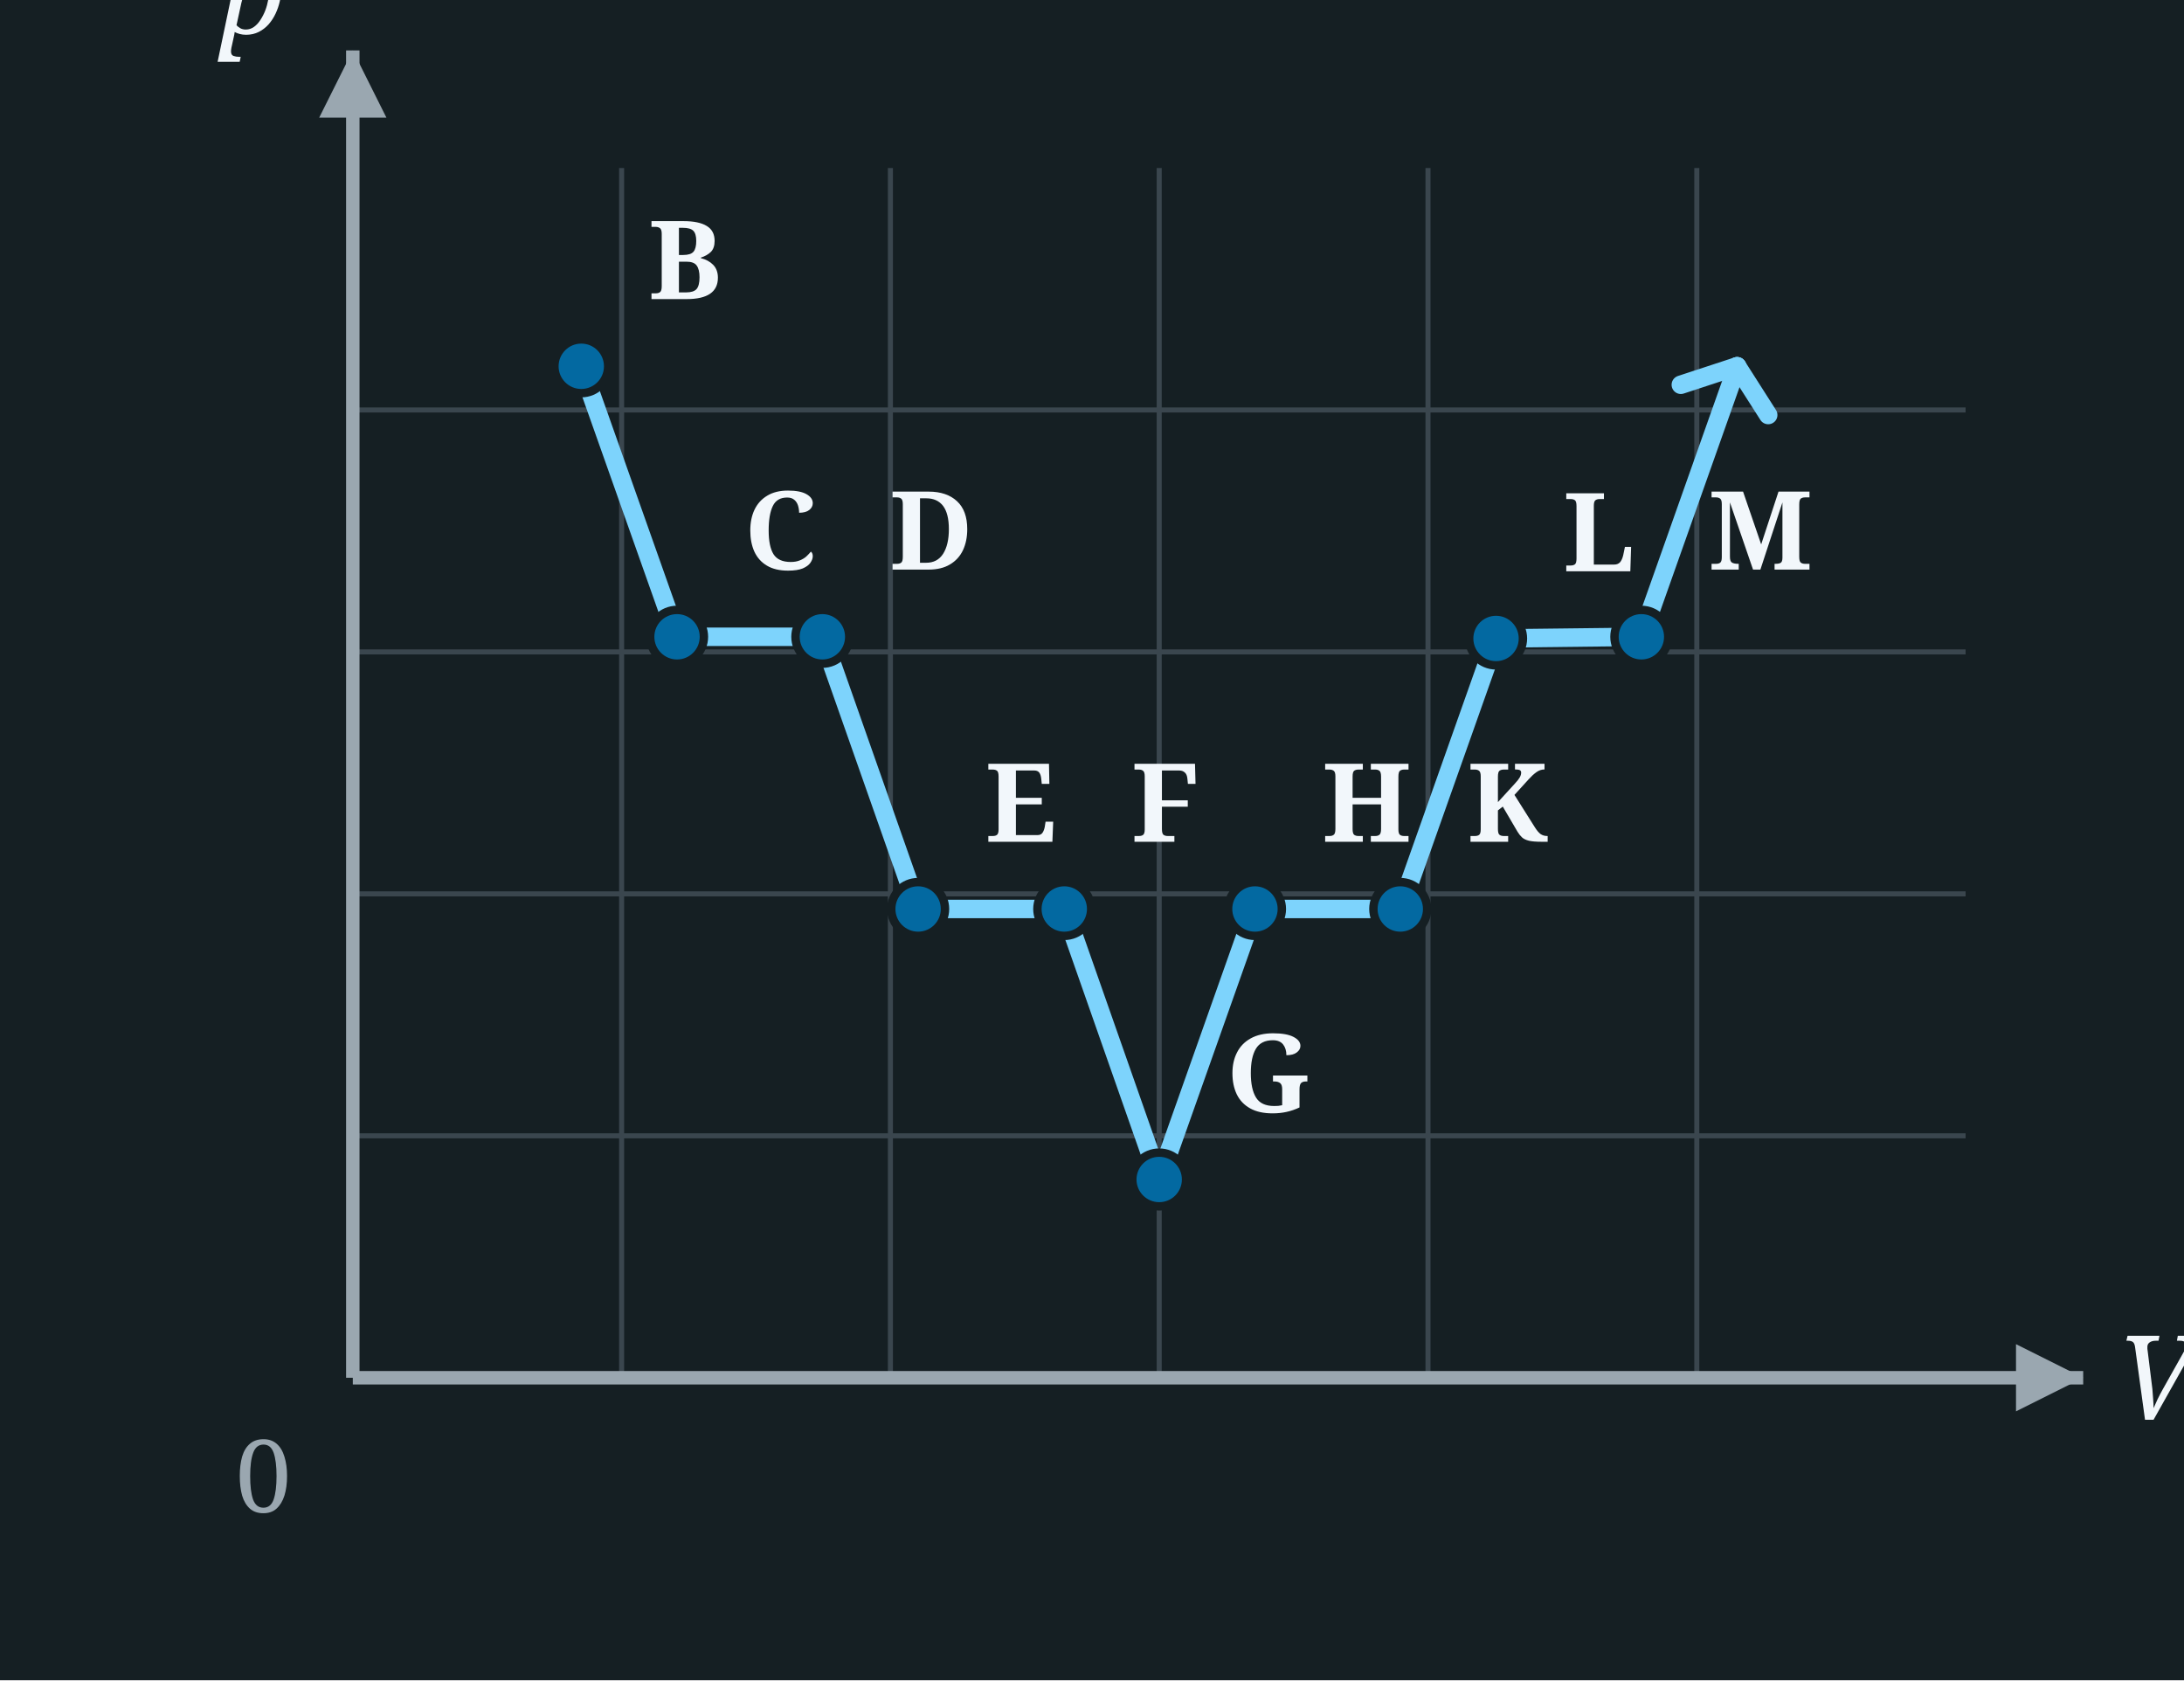
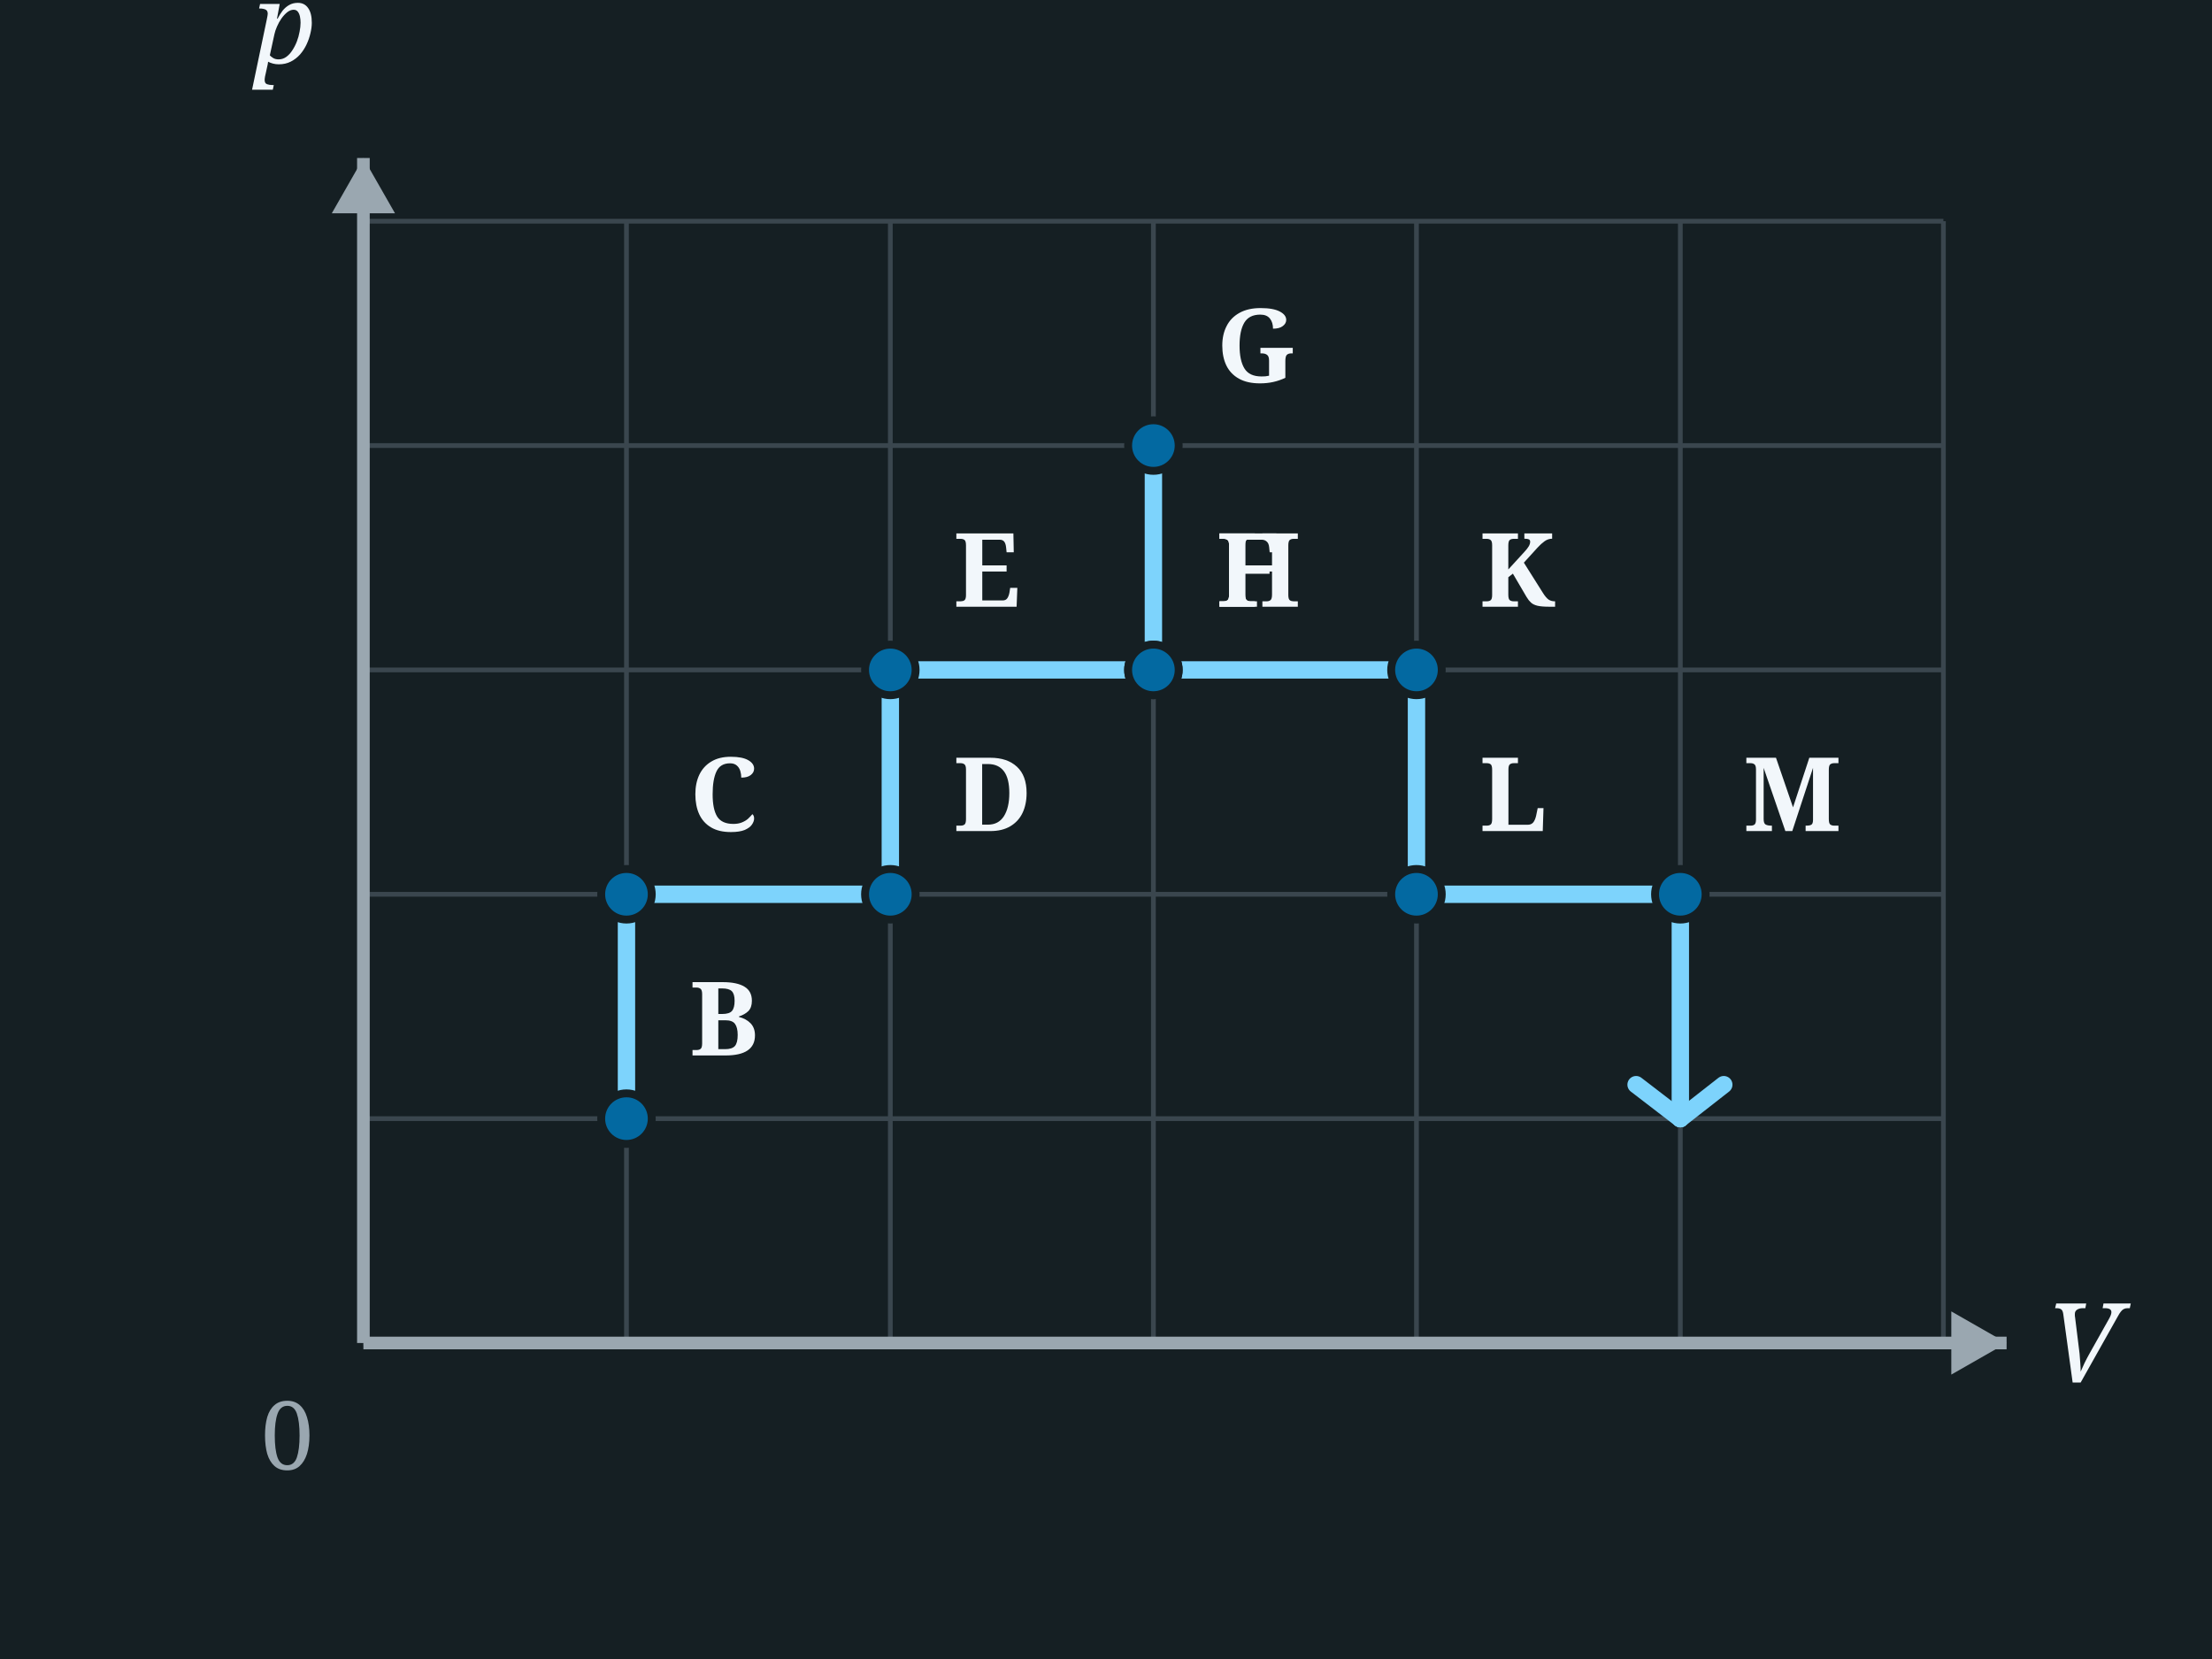
- <svg xmlns="http://www.w3.org/2000/svg" viewBox="0 0 260 200" width="260" height="200">
-   <rect x="0" y="0" width="260" height="200" fill="#151F23" />
-   <g>
-     <rect x="0" y="0" width="260" height="200" fill="#151F23" />
-     <line x1="74.0" y1="20" x2="74.0" y2="164" stroke="#3A464E" stroke-width="0.6" />
-     <line x1="106.0" y1="20" x2="106.0" y2="164" stroke="#3A464E" stroke-width="0.6" />
-     <line x1="138.0" y1="20" x2="138.0" y2="164" stroke="#3A464E" stroke-width="0.6" />
-     <line x1="170.0" y1="20" x2="170.0" y2="164" stroke="#3A464E" stroke-width="0.6" />
-     <line x1="202.0" y1="20" x2="202.0" y2="164" stroke="#3A464E" stroke-width="0.6" />
-     <line x1="42" y1="48.8" x2="234" y2="48.8" stroke="#3A464E" stroke-width="0.6" />
-     <line x1="42" y1="77.6" x2="234" y2="77.6" stroke="#3A464E" stroke-width="0.6" />
-     <line x1="42" y1="106.4" x2="234" y2="106.4" stroke="#3A464E" stroke-width="0.6" />
-     <line x1="42" y1="135.2" x2="234" y2="135.2" stroke="#3A464E" stroke-width="0.6" />
-     <line x1="42" y1="164" x2="42" y2="6" stroke="#9AA7B0" stroke-width="1.6" />
-     <polygon points="38,14 46,14 42,6 " fill="#9AA7B0" />
-     <line x1="42" y1="164" x2="248" y2="164" stroke="#9AA7B0" stroke-width="1.6" />
-     <polygon points="240,160 240,168 248,164 " fill="#9AA7B0" />
-     <text x="252" y="169" font-family="Georgia, serif" font-style="italic" font-size="14" fill="#F2F7FB">V</text>
-     <text x="26" y="4" font-family="Georgia, serif" font-style="italic" font-size="14" fill="#F2F7FB">p</text>
-     <text x="28" y="180" font-family="Georgia, serif" font-size="12" fill="#9AA7B0">0</text>
-     <path d="M 69.2,43.6 L 80.6,75.8 L 97.9,75.8 L 109.3,108.2 L 126.7,108.2 L 138.0,140.4 L 149.4,108.2 L 166.7,108.2 L 178.1,76.0 L 195.4,75.8 L 206.8,43.6" fill="none" stroke="#7dd3fc" stroke-width="2.2" stroke-linecap="round" stroke-linejoin="round" />
-     <line x1="206.8" y1="43.6" x2="200.1" y2="45.8" stroke="#7dd3fc" stroke-width="2.2" stroke-linecap="round" />
-     <line x1="206.8" y1="43.6" x2="210.5" y2="49.4" stroke="#7dd3fc" stroke-width="2.2" stroke-linecap="round" />
-     <circle cx="69.2" cy="43.6" r="3.2" fill="#0369a1" stroke="#151F23" stroke-width="1" />
-     <text x="77.2" y="35.6" font-family="Georgia, serif" font-size="13" fill="#F2F7FB" font-weight="bold">B</text>
-     <circle cx="80.6" cy="75.8" r="3.2" fill="#0369a1" stroke="#151F23" stroke-width="1" />
-     <text x="88.6" y="67.8" font-family="Georgia, serif" font-size="13" fill="#F2F7FB" font-weight="bold">C</text>
-     <circle cx="97.9" cy="75.8" r="3.2" fill="#0369a1" stroke="#151F23" stroke-width="1" />
-     <text x="105.9" y="67.8" font-family="Georgia, serif" font-size="13" fill="#F2F7FB" font-weight="bold">D</text>
-     <circle cx="109.3" cy="108.2" r="3.2" fill="#0369a1" stroke="#151F23" stroke-width="1" />
-     <text x="117.3" y="100.2" font-family="Georgia, serif" font-size="13" fill="#F2F7FB" font-weight="bold">E</text>
-     <circle cx="126.7" cy="108.2" r="3.2" fill="#0369a1" stroke="#151F23" stroke-width="1" />
-     <text x="134.7" y="100.2" font-family="Georgia, serif" font-size="13" fill="#F2F7FB" font-weight="bold">F</text>
-     <circle cx="138.0" cy="140.4" r="3.2" fill="#0369a1" stroke="#151F23" stroke-width="1" />
-     <text x="146.0" y="132.4" font-family="Georgia, serif" font-size="13" fill="#F2F7FB" font-weight="bold">G</text>
-     <circle cx="149.4" cy="108.2" r="3.2" fill="#0369a1" stroke="#151F23" stroke-width="1" />
-     <text x="157.4" y="100.2" font-family="Georgia, serif" font-size="13" fill="#F2F7FB" font-weight="bold">H</text>
-     <circle cx="166.7" cy="108.2" r="3.2" fill="#0369a1" stroke="#151F23" stroke-width="1" />
-     <text x="174.7" y="100.2" font-family="Georgia, serif" font-size="13" fill="#F2F7FB" font-weight="bold">K</text>
-     <circle cx="178.1" cy="76.0" r="3.2" fill="#0369a1" stroke="#151F23" stroke-width="1" />
-     <text x="186.1" y="68.0" font-family="Georgia, serif" font-size="13" fill="#F2F7FB" font-weight="bold">L</text>
-     <circle cx="195.4" cy="75.8" r="3.2" fill="#0369a1" stroke="#151F23" stroke-width="1" />
-     <text x="203.4" y="67.8" font-family="Georgia, serif" font-size="13" fill="#F2F7FB" font-weight="bold">M</text>
-   </g>
+ <svg xmlns="http://www.w3.org/2000/svg" viewBox="0 0 280 210" width="280" height="210">
+   <rect x="0" y="0" width="280" height="210" fill="#151F23" />
+   <rect x="0" y="0" width="280" height="210" fill="#151F23" />
+   <line x1="46.0" y1="28" x2="46.0" y2="170" stroke="#3A464E" stroke-width="0.6" />
+   <line x1="79.3" y1="28" x2="79.3" y2="170" stroke="#3A464E" stroke-width="0.6" />
+   <line x1="112.7" y1="28" x2="112.7" y2="170" stroke="#3A464E" stroke-width="0.6" />
+   <line x1="146.0" y1="28" x2="146.0" y2="170" stroke="#3A464E" stroke-width="0.6" />
+   <line x1="179.3" y1="28" x2="179.3" y2="170" stroke="#3A464E" stroke-width="0.6" />
+   <line x1="212.7" y1="28" x2="212.7" y2="170" stroke="#3A464E" stroke-width="0.6" />
+   <line x1="246.0" y1="28" x2="246.0" y2="170" stroke="#3A464E" stroke-width="0.6" />
+   <line x1="46" y1="28.0" x2="246" y2="28.0" stroke="#3A464E" stroke-width="0.6" />
+   <line x1="46" y1="56.4" x2="246" y2="56.4" stroke="#3A464E" stroke-width="0.6" />
+   <line x1="46" y1="84.8" x2="246" y2="84.8" stroke="#3A464E" stroke-width="0.6" />
+   <line x1="46" y1="113.2" x2="246" y2="113.2" stroke="#3A464E" stroke-width="0.6" />
+   <line x1="46" y1="141.6" x2="246" y2="141.6" stroke="#3A464E" stroke-width="0.6" />
+   <line x1="46" y1="170.0" x2="246" y2="170.0" stroke="#3A464E" stroke-width="0.6" />
+   <line x1="46" y1="170" x2="46" y2="20" stroke="#9AA7B0" stroke-width="1.6" />
+   <polygon points="42,27 50,27 46,20 " fill="#9AA7B0" />
+   <line x1="46" y1="170" x2="254" y2="170" stroke="#9AA7B0" stroke-width="1.6" />
+   <polygon points="247,166 247,174 254,170 " fill="#9AA7B0" />
+   <text x="259" y="175" font-family="Georgia, serif" font-style="italic" font-size="14" fill="#F2F7FB">V</text>
+   <text x="32" y="8" font-family="Georgia, serif" font-style="italic" font-size="14" fill="#F2F7FB">p</text>
+   <text x="33" y="186" font-family="Georgia, serif" font-size="12" fill="#9AA7B0">0</text>
+   <path d="M 79.3,141.6 L 79.3,113.2 L 112.7,113.2 L 112.7,84.8 L 146.0,84.8 L 146.0,56.4 L 146.0,84.8 L 179.3,84.8 L 179.3,113.2 L 212.7,113.2 L 212.7,141.6" fill="none" stroke="#7dd3fc" stroke-width="2.2" stroke-linecap="round" stroke-linejoin="round" />
+   <line x1="212.7" y1="141.6" x2="218.2" y2="137.3" stroke="#7dd3fc" stroke-width="2.2" stroke-linecap="round" />
+   <line x1="212.7" y1="141.6" x2="207.1" y2="137.3" stroke="#7dd3fc" stroke-width="2.2" stroke-linecap="round" />
+   <circle cx="79.3" cy="141.6" r="3.2" fill="#0369a1" stroke="#151F23" stroke-width="1" />
+   <text x="87.3" y="133.6" font-family="Georgia, serif" font-size="13" fill="#F2F7FB" font-weight="bold">B</text>
+   <circle cx="79.3" cy="113.2" r="3.2" fill="#0369a1" stroke="#151F23" stroke-width="1" />
+   <text x="87.3" y="105.2" font-family="Georgia, serif" font-size="13" fill="#F2F7FB" font-weight="bold">C</text>
+   <circle cx="112.7" cy="113.2" r="3.2" fill="#0369a1" stroke="#151F23" stroke-width="1" />
+   <text x="120.7" y="105.2" font-family="Georgia, serif" font-size="13" fill="#F2F7FB" font-weight="bold">D</text>
+   <circle cx="112.7" cy="84.8" r="3.2" fill="#0369a1" stroke="#151F23" stroke-width="1" />
+   <text x="120.7" y="76.8" font-family="Georgia, serif" font-size="13" fill="#F2F7FB" font-weight="bold">E</text>
+   <circle cx="146.0" cy="84.8" r="3.2" fill="#0369a1" stroke="#151F23" stroke-width="1" />
+   <text x="154.0" y="76.8" font-family="Georgia, serif" font-size="13" fill="#F2F7FB" font-weight="bold">F</text>
+   <circle cx="146.0" cy="56.4" r="3.2" fill="#0369a1" stroke="#151F23" stroke-width="1" />
+   <text x="154.0" y="48.4" font-family="Georgia, serif" font-size="13" fill="#F2F7FB" font-weight="bold">G</text>
+   <circle cx="146.0" cy="84.8" r="3.2" fill="#0369a1" stroke="#151F23" stroke-width="1" />
+   <text x="154.0" y="76.8" font-family="Georgia, serif" font-size="13" fill="#F2F7FB" font-weight="bold">H</text>
+   <circle cx="179.3" cy="84.8" r="3.2" fill="#0369a1" stroke="#151F23" stroke-width="1" />
+   <text x="187.3" y="76.8" font-family="Georgia, serif" font-size="13" fill="#F2F7FB" font-weight="bold">K</text>
+   <circle cx="179.3" cy="113.2" r="3.2" fill="#0369a1" stroke="#151F23" stroke-width="1" />
+   <text x="187.3" y="105.2" font-family="Georgia, serif" font-size="13" fill="#F2F7FB" font-weight="bold">L</text>
+   <circle cx="212.7" cy="113.2" r="3.2" fill="#0369a1" stroke="#151F23" stroke-width="1" />
+   <text x="220.7" y="105.2" font-family="Georgia, serif" font-size="13" fill="#F2F7FB" font-weight="bold">M</text>
</svg>
